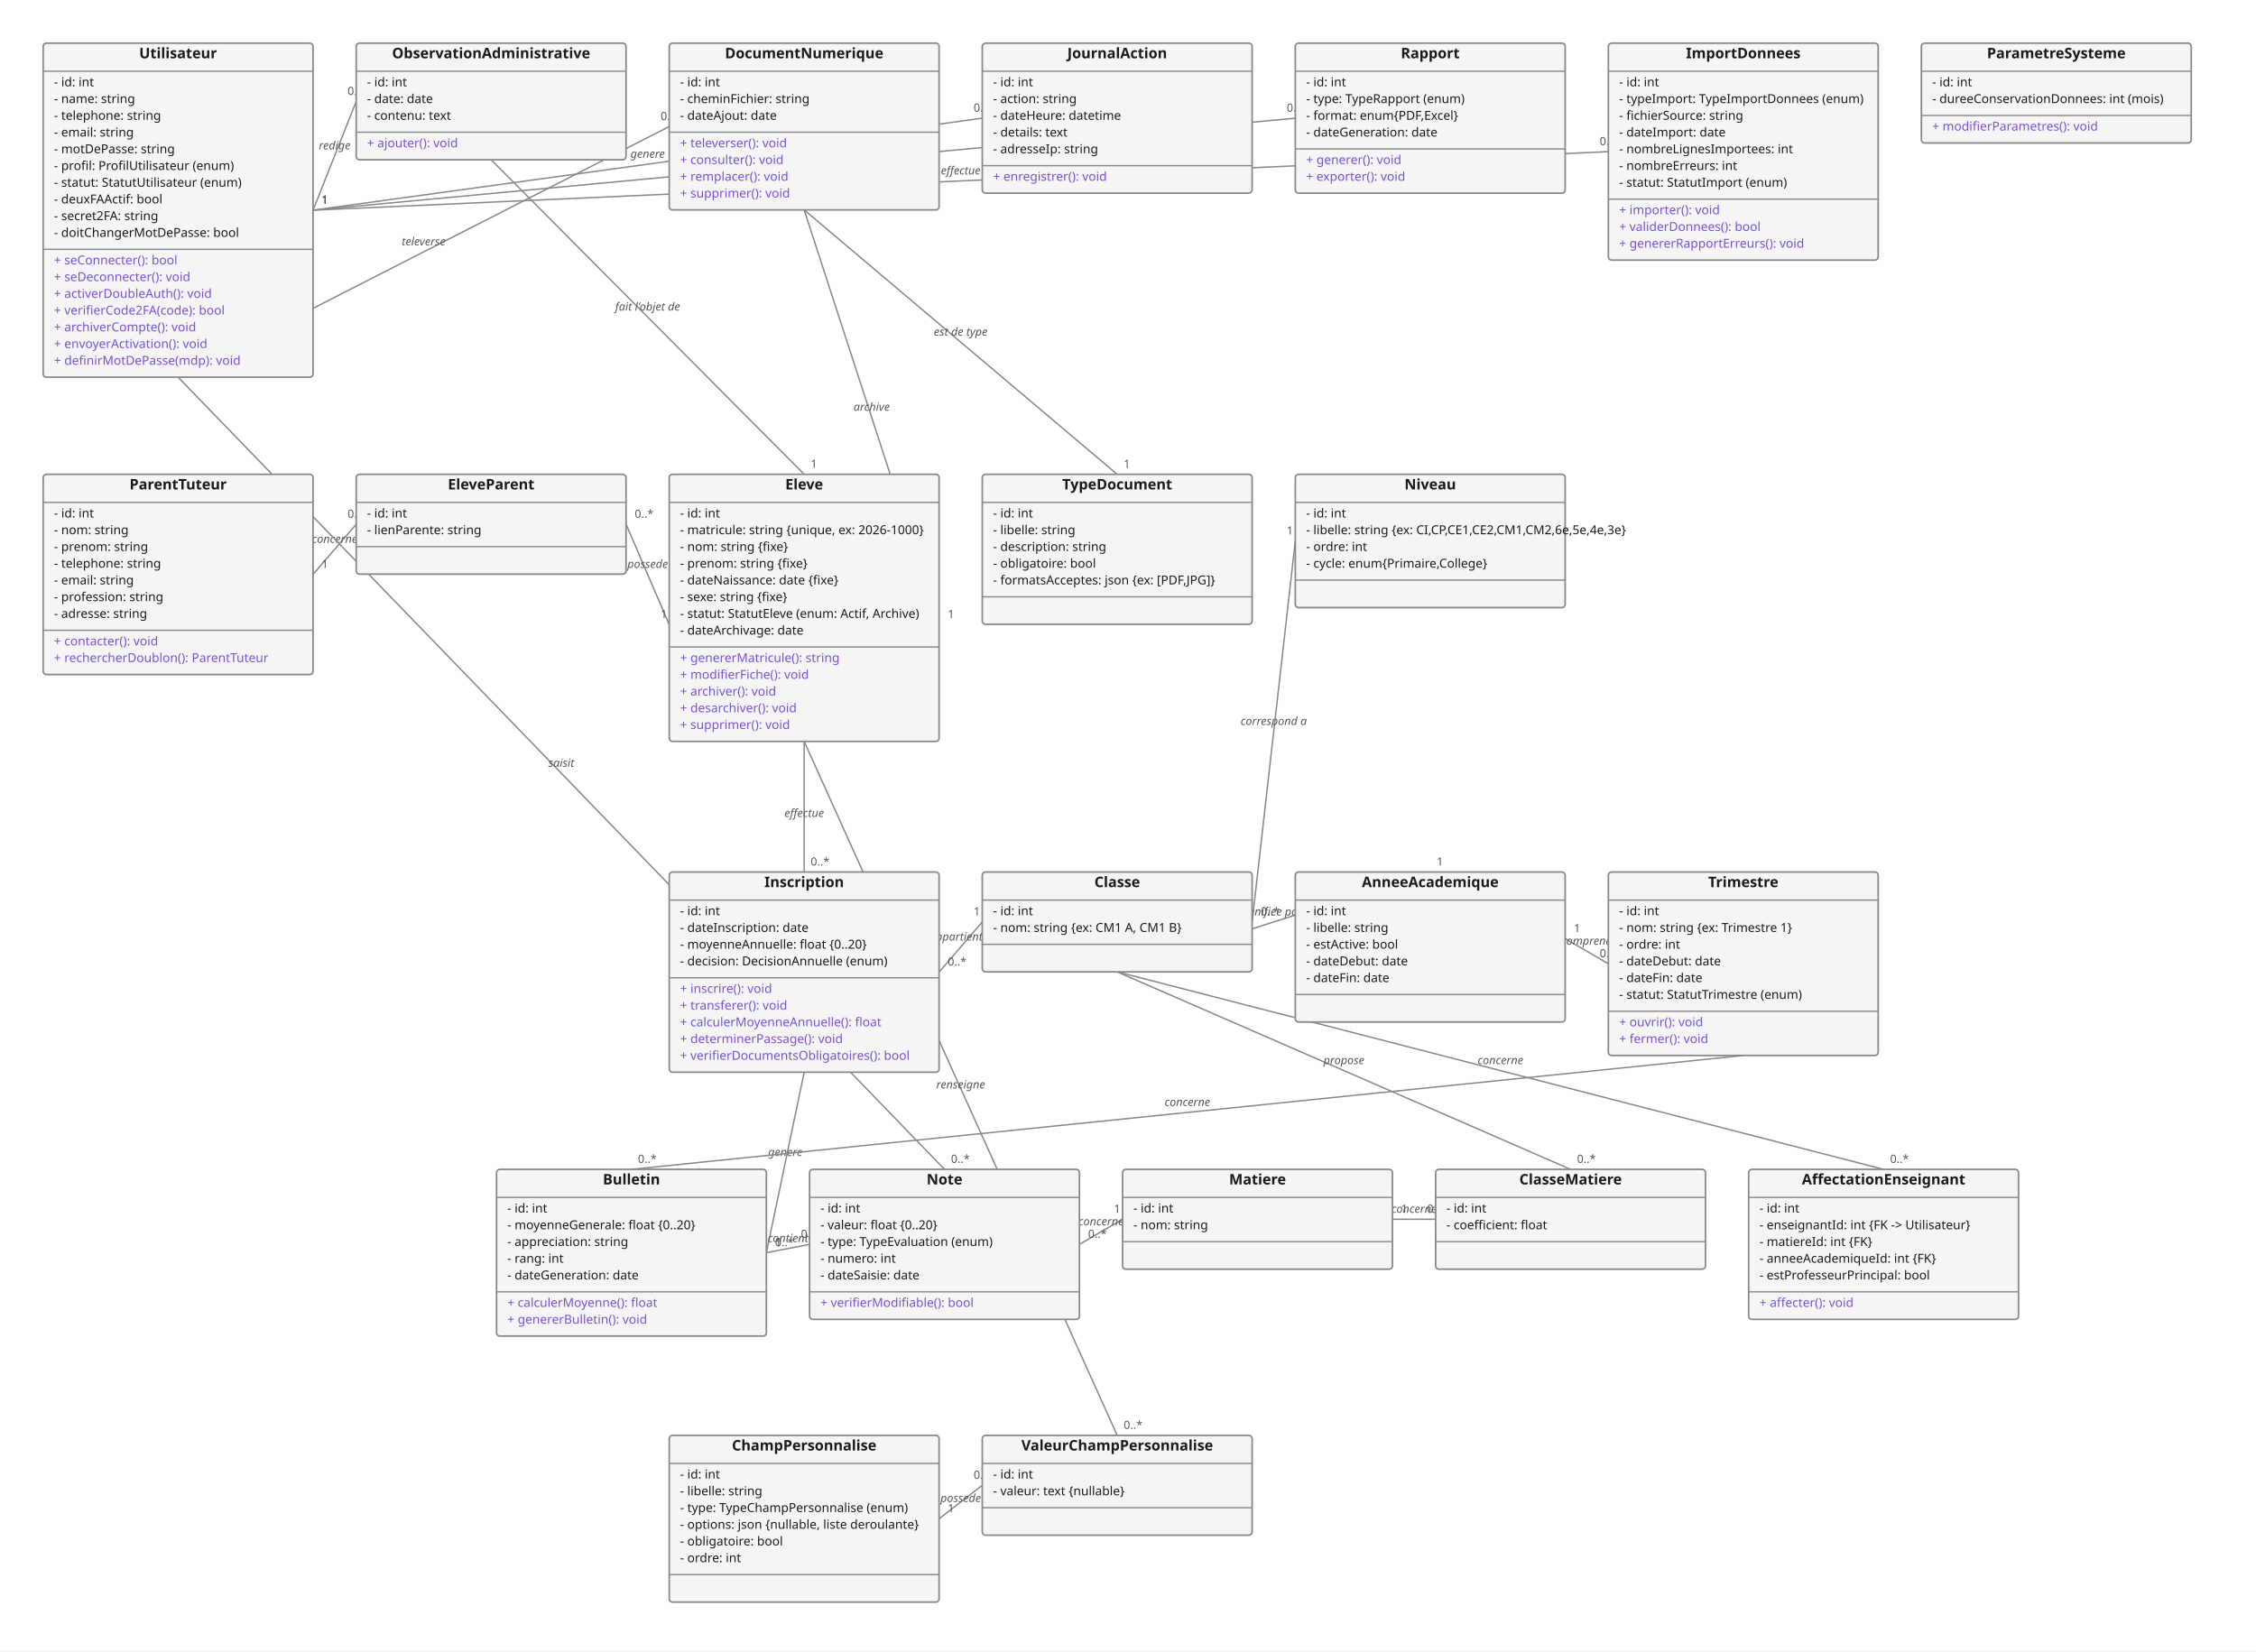
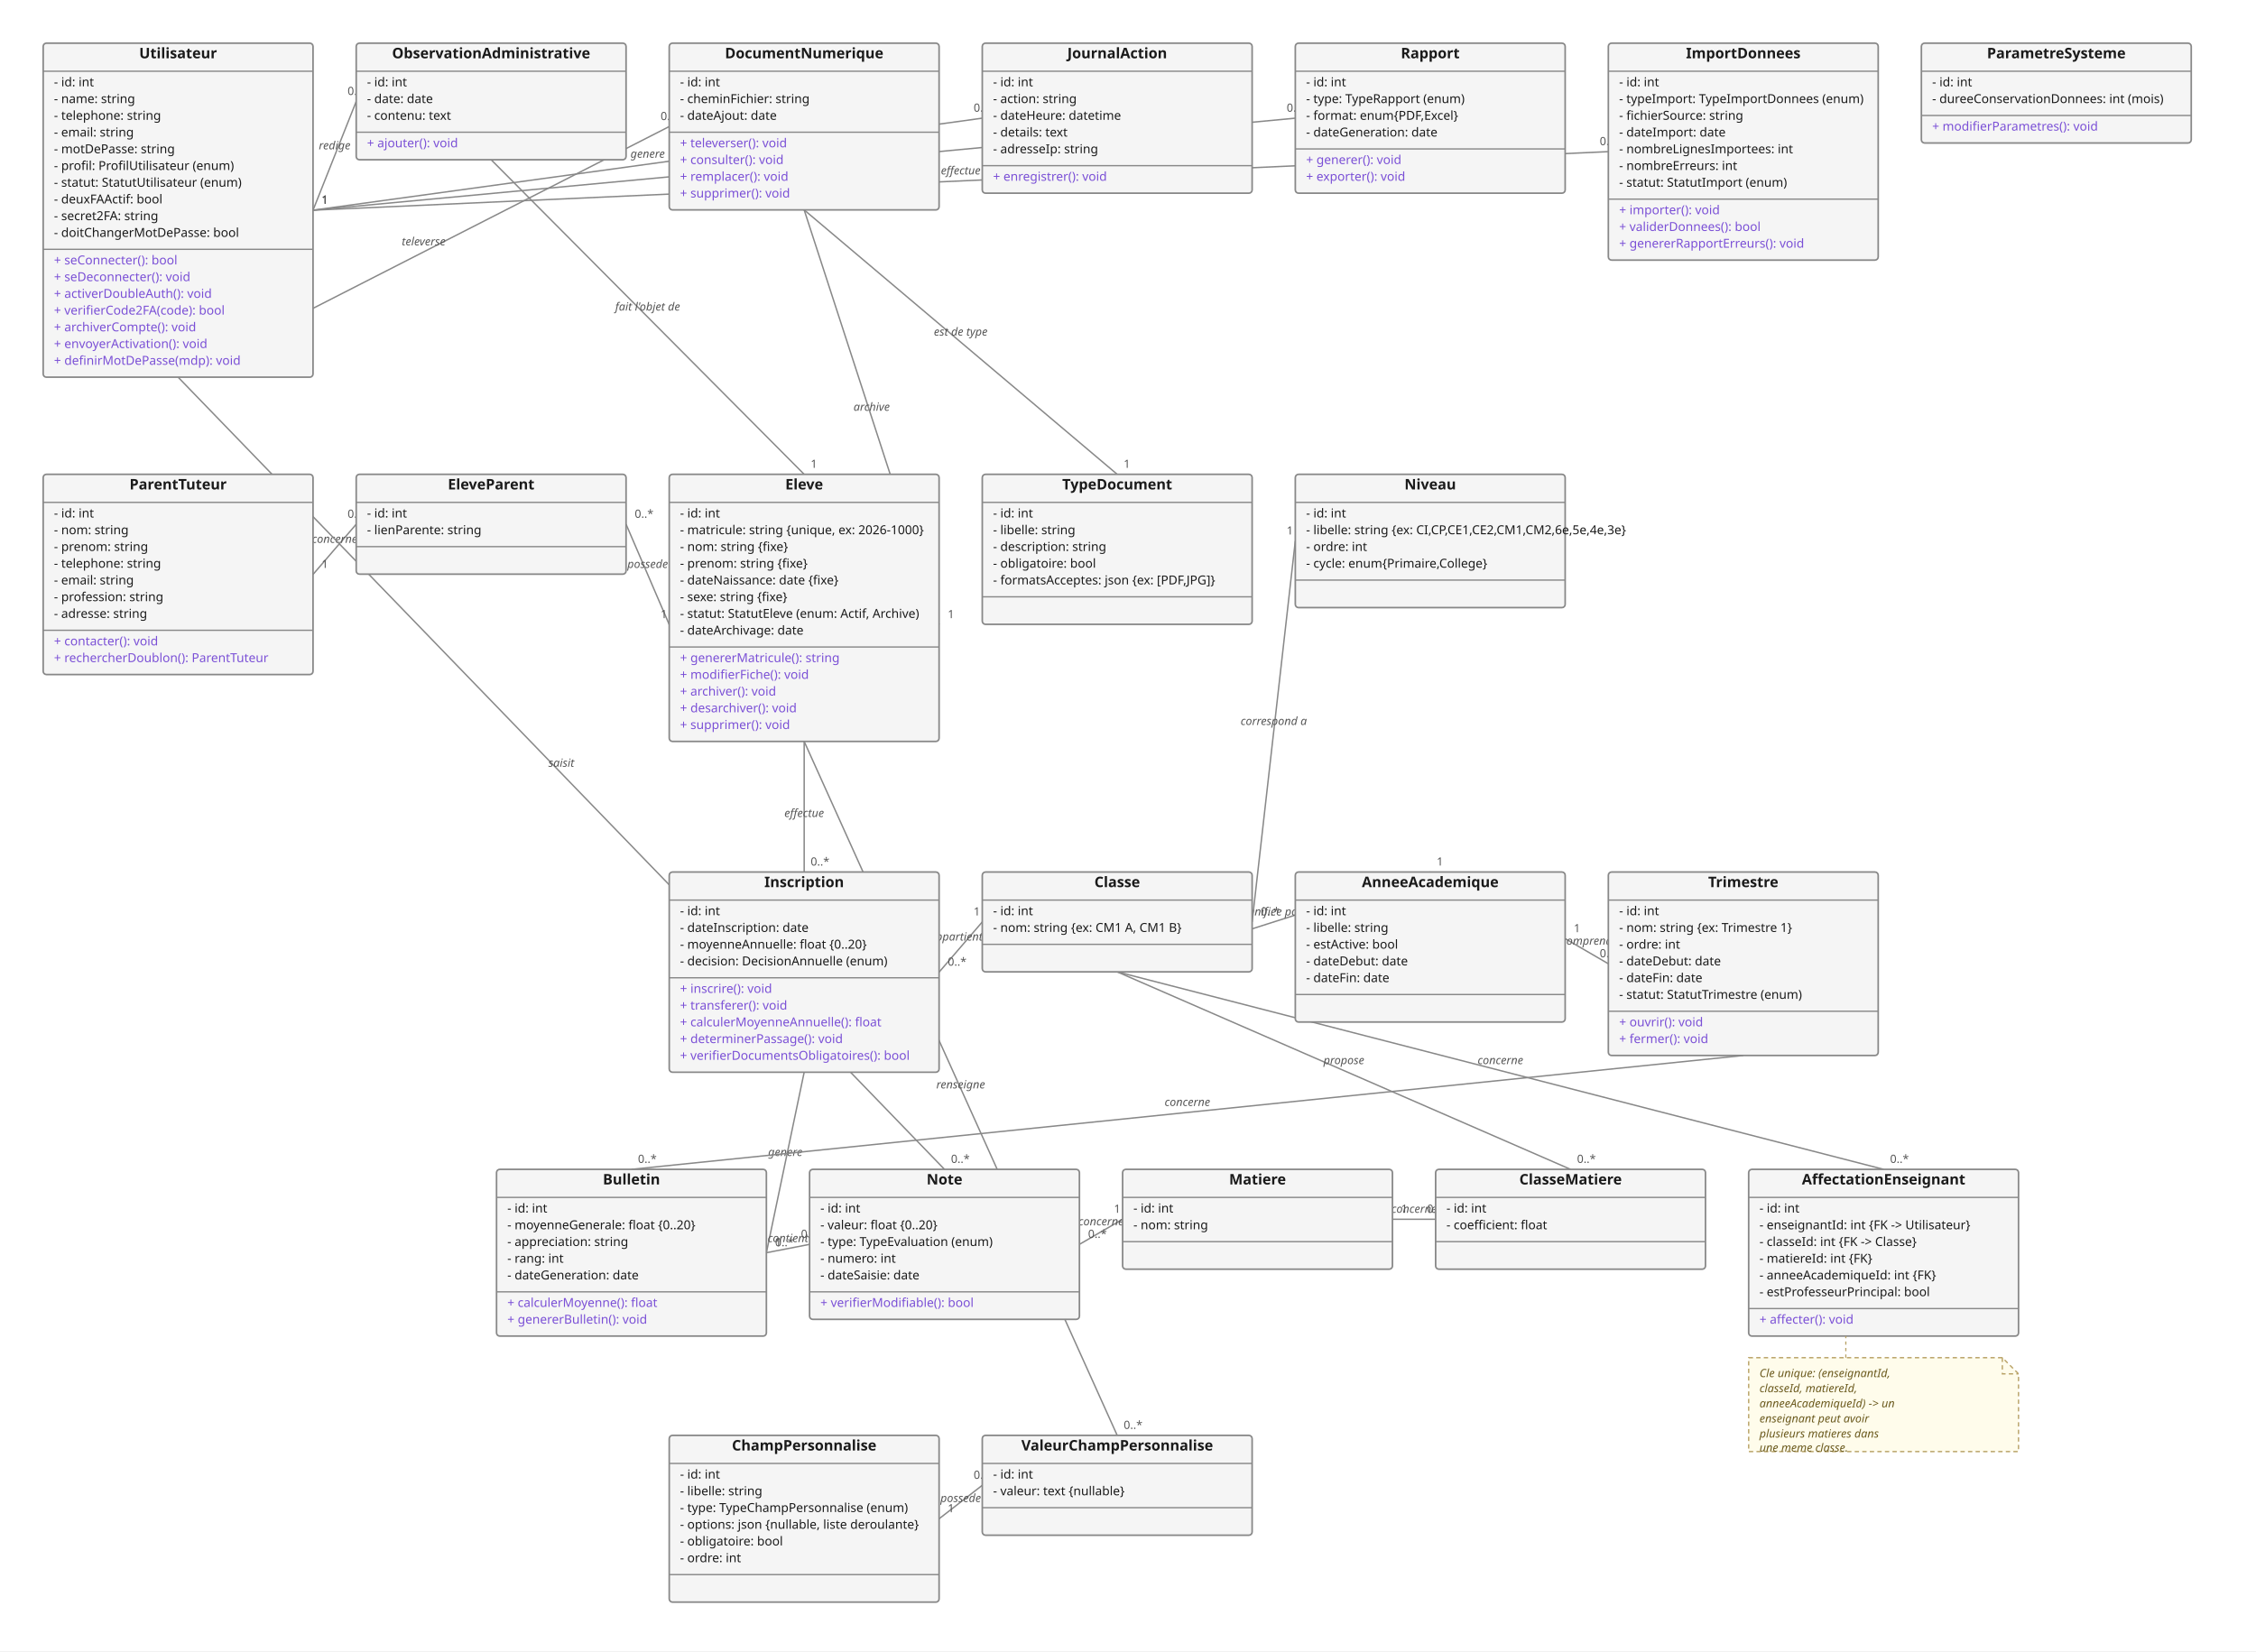
<svg xmlns="http://www.w3.org/2000/svg" viewBox="0 0 2090 1530" role="img">
  <rect x="0" y="0" width="2090" height="1530" fill="#ffffff" />
  <line x1="620" y1="578.75" x2="580" y2="485.75" stroke="#888888" stroke-width="1.3" />
  <text x="612" y="572.75" font-size="10.5" fill="#555555" font-family="sans-serif">1</text>
  <text x="588" y="479.75" font-size="10.5" fill="#555555" font-family="sans-serif">0..*</text>
  <text x="600.0" y="526.25" text-anchor="middle" font-size="10.5" font-style="italic" fill="#555555" font-family="sans-serif">possede</text>
  <line x1="290" y1="532.25" x2="330" y2="485.75" stroke="#888888" stroke-width="1.3" />
  <text x="298" y="526.25" font-size="10.5" fill="#555555" font-family="sans-serif">1</text>
  <text x="322" y="479.75" font-size="10.5" fill="#555555" font-family="sans-serif">0..*</text>
  <text x="310.0" y="503.0" text-anchor="middle" font-size="10.5" font-style="italic" fill="#555555" font-family="sans-serif">concerne</text>
  <line x1="745.0" y1="687.0" x2="745.0" y2="808.0" stroke="#888888" stroke-width="1.3" />
  <text x="751.0" y="681.0" font-size="10.5" fill="#555555" font-family="sans-serif">1</text>
  <text x="751.0" y="802.0" font-size="10.5" fill="#555555" font-family="sans-serif">0..*</text>
  <text x="745.0" y="757.0" text-anchor="middle" font-size="10.5" font-style="italic" fill="#555555" font-family="sans-serif">effectue</text>
  <line x1="870" y1="900.75" x2="910" y2="854.25" stroke="#888888" stroke-width="1.3" />
  <text x="878" y="894.75" font-size="10.5" fill="#555555" font-family="sans-serif">0..*</text>
  <text x="902" y="848.25" font-size="10.5" fill="#555555" font-family="sans-serif">1</text>
  <text x="890.0" y="871.5" text-anchor="middle" font-size="10.5" font-style="italic" fill="#555555" font-family="sans-serif">appartient a</text>
  <line x1="1035.0" y1="900.5" x2="1325.0" y2="808.0" stroke="#888888" stroke-width="1.3" />
  <text x="1041.0" y="894.5" font-size="10.5" fill="#555555" font-family="sans-serif">0..*</text>
  <text x="1331.0" y="802.0" font-size="10.5" fill="#555555" font-family="sans-serif">1</text>
  <text x="1180.0" y="848.25" text-anchor="middle" font-size="10.5" font-style="italic" fill="#555555" font-family="sans-serif">planifiee pour</text>
  <line x1="745.0" y1="993.5" x2="710" y2="1160.75" stroke="#888888" stroke-width="1.3" />
  <text x="751.0" y="987.5" font-size="10.5" fill="#555555" font-family="sans-serif">1</text>
  <text x="718" y="1154.75" font-size="10.5" fill="#555555" font-family="sans-serif">0..*</text>
  <text x="727.5" y="1071.125" text-anchor="middle" font-size="10.5" font-style="italic" fill="#555555" font-family="sans-serif">genere</text>
  <line x1="710" y1="1160.75" x2="750" y2="1153.0" stroke="#888888" stroke-width="1.3" />
  <text x="718" y="1154.75" font-size="10.5" fill="#555555" font-family="sans-serif">1</text>
  <text x="742" y="1147.0" font-size="10.5" fill="#555555" font-family="sans-serif">0..*</text>
  <text x="730.0" y="1150.875" text-anchor="middle" font-size="10.5" font-style="italic" fill="#555555" font-family="sans-serif">contient</text>
  <line x1="1000" y1="1153.0" x2="1040" y2="1129.75" stroke="#888888" stroke-width="1.3" />
  <text x="1008" y="1147.0" font-size="10.5" fill="#555555" font-family="sans-serif">0..*</text>
  <text x="1032" y="1123.75" font-size="10.5" fill="#555555" font-family="sans-serif">1</text>
  <text x="1020.0" y="1135.375" text-anchor="middle" font-size="10.5" font-style="italic" fill="#555555" font-family="sans-serif">concerne</text>
  <line x1="870" y1="578.75" x2="745.0" y2="194.5" stroke="#888888" stroke-width="1.3" />
  <text x="878" y="572.75" font-size="10.5" fill="#555555" font-family="sans-serif">1</text>
  <text x="751.0" y="188.5" font-size="10.5" fill="#555555" font-family="sans-serif">0..*</text>
  <text x="807.5" y="380.625" text-anchor="middle" font-size="10.5" font-style="italic" fill="#555555" font-family="sans-serif">archive</text>
  <line x1="745.0" y1="194.5" x2="1035.0" y2="439.5" stroke="#888888" stroke-width="1.3" />
  <text x="751.0" y="188.5" font-size="10.5" fill="#555555" font-family="sans-serif">0..*</text>
  <text x="1041.0" y="433.5" font-size="10.5" fill="#555555" font-family="sans-serif">1</text>
  <text x="890.0" y="311.0" text-anchor="middle" font-size="10.5" font-style="italic" fill="#555555" font-family="sans-serif">est de type</text>
  <line x1="1160" y1="854.25" x2="1200" y2="501.25" stroke="#888888" stroke-width="1.3" />
  <text x="1168" y="848.25" font-size="10.5" fill="#555555" font-family="sans-serif">0..*</text>
  <text x="1192" y="495.25" font-size="10.5" fill="#555555" font-family="sans-serif">1</text>
  <text x="1180.0" y="671.75" text-anchor="middle" font-size="10.5" font-style="italic" fill="#555555" font-family="sans-serif">correspond a</text>
  <line x1="1035.0" y1="900.5" x2="1745.0" y2="1083.5" stroke="#888888" stroke-width="1.3" />
  <text x="1041.0" y="894.5" font-size="10.5" fill="#555555" font-family="sans-serif">1</text>
  <text x="1751.0" y="1077.5" font-size="10.5" fill="#555555" font-family="sans-serif">0..*</text>
  <text x="1390.0" y="986.0" text-anchor="middle" font-size="10.5" font-style="italic" fill="#555555" font-family="sans-serif">concerne</text>
  <line x1="1450" y1="869.75" x2="1490" y2="893.0" stroke="#888888" stroke-width="1.3" />
  <text x="1458" y="863.75" font-size="10.5" fill="#555555" font-family="sans-serif">1</text>
  <text x="1482" y="887.0" font-size="10.5" fill="#555555" font-family="sans-serif">0..*</text>
  <text x="1470.0" y="875.375" text-anchor="middle" font-size="10.5" font-style="italic" fill="#555555" font-family="sans-serif">comprend</text>
  <line x1="1615.0" y1="978.0" x2="585.0" y2="1083.5" stroke="#888888" stroke-width="1.3" />
  <text x="1621.0" y="972.0" font-size="10.5" fill="#555555" font-family="sans-serif">1</text>
  <text x="591.0" y="1077.5" font-size="10.5" fill="#555555" font-family="sans-serif">0..*</text>
  <text x="1100.0" y="1024.75" text-anchor="middle" font-size="10.5" font-style="italic" fill="#555555" font-family="sans-serif">concerne</text>
  <line x1="1035.0" y1="900.5" x2="1455.0" y2="1083.5" stroke="#888888" stroke-width="1.3" />
  <text x="1041.0" y="894.5" font-size="10.5" fill="#555555" font-family="sans-serif">1</text>
  <text x="1461.0" y="1077.5" font-size="10.5" fill="#555555" font-family="sans-serif">0..*</text>
  <text x="1245.0" y="986.0" text-anchor="middle" font-size="10.5" font-style="italic" fill="#555555" font-family="sans-serif">propose</text>
  <line x1="1290" y1="1129.75" x2="1330" y2="1129.75" stroke="#888888" stroke-width="1.3" />
  <text x="1298" y="1123.75" font-size="10.5" fill="#555555" font-family="sans-serif">1</text>
  <text x="1322" y="1123.75" font-size="10.5" fill="#555555" font-family="sans-serif">0..*</text>
  <text x="1310.0" y="1123.75" text-anchor="middle" font-size="10.5" font-style="italic" fill="#555555" font-family="sans-serif">concerne</text>
  <line x1="745.0" y1="439.5" x2="455.0" y2="148.0" stroke="#888888" stroke-width="1.3" />
  <text x="751.0" y="433.5" font-size="10.5" fill="#555555" font-family="sans-serif">1</text>
  <text x="461.0" y="142.0" font-size="10.5" fill="#555555" font-family="sans-serif">0..*</text>
  <text x="600.0" y="287.75" text-anchor="middle" font-size="10.5" font-style="italic" fill="#555555" font-family="sans-serif">fait l'objet de</text>
  <line x1="290" y1="194.75" x2="330" y2="94.0" stroke="#888888" stroke-width="1.3" />
  <text x="298" y="188.75" font-size="10.5" fill="#555555" font-family="sans-serif">1</text>
  <text x="322" y="88.0" font-size="10.5" fill="#555555" font-family="sans-serif">0..*</text>
  <text x="310.0" y="138.375" text-anchor="middle" font-size="10.5" font-style="italic" fill="#555555" font-family="sans-serif">redige</text>
  <line x1="165.0" y1="349.5" x2="620" y2="117.25" stroke="#888888" stroke-width="1.3" />
  <text x="171.0" y="343.5" font-size="10.5" fill="#555555" font-family="sans-serif">1</text>
  <text x="612" y="111.25" font-size="10.5" fill="#555555" font-family="sans-serif">0..*</text>
  <text x="392.5" y="227.375" text-anchor="middle" font-size="10.5" font-style="italic" fill="#555555" font-family="sans-serif">televerse</text>
  <line x1="290" y1="194.75" x2="910" y2="109.5" stroke="#888888" stroke-width="1.3" />
  <text x="298" y="188.75" font-size="10.5" fill="#555555" font-family="sans-serif">1</text>
  <text x="902" y="103.5" font-size="10.5" fill="#555555" font-family="sans-serif">0..*</text>
  <text x="600.0" y="146.125" text-anchor="middle" font-size="10.5" font-style="italic" fill="#555555" font-family="sans-serif">genere</text>
  <line x1="290" y1="194.75" x2="1200" y2="109.5" stroke="#888888" stroke-width="1.3" />
  <text x="298" y="188.75" font-size="10.5" fill="#555555" font-family="sans-serif">1</text>
  <text x="1192" y="103.5" font-size="10.5" fill="#555555" font-family="sans-serif">0..*</text>
  <text x="745.0" y="146.125" text-anchor="middle" font-size="10.5" font-style="italic" fill="#555555" font-family="sans-serif">produit</text>
  <line x1="290" y1="194.75" x2="1490" y2="140.5" stroke="#888888" stroke-width="1.3" />
  <text x="298" y="188.75" font-size="10.5" fill="#555555" font-family="sans-serif">1</text>
  <text x="1482" y="134.5" font-size="10.5" fill="#555555" font-family="sans-serif">0..*</text>
  <text x="890.0" y="161.625" text-anchor="middle" font-size="10.5" font-style="italic" fill="#555555" font-family="sans-serif">effectue</text>
  <line x1="165.0" y1="349.5" x2="875.0" y2="1083.5" stroke="#888888" stroke-width="1.3" />
  <text x="171.0" y="343.5" font-size="10.5" fill="#555555" font-family="sans-serif">1</text>
  <text x="881.0" y="1077.5" font-size="10.5" fill="#555555" font-family="sans-serif">0..*</text>
  <text x="520.0" y="710.5" text-anchor="middle" font-size="10.5" font-style="italic" fill="#555555" font-family="sans-serif">saisit</text>
  <line x1="745.0" y1="687.0" x2="1035.0" y2="1330.0" stroke="#888888" stroke-width="1.3" />
  <text x="751.0" y="681.0" font-size="10.5" fill="#555555" font-family="sans-serif">1</text>
  <text x="1041.0" y="1324.0" font-size="10.5" fill="#555555" font-family="sans-serif">0..*</text>
  <text x="890.0" y="1008.5" text-anchor="middle" font-size="10.5" font-style="italic" fill="#555555" font-family="sans-serif">renseigne</text>
  <line x1="870" y1="1407.25" x2="910" y2="1376.25" stroke="#888888" stroke-width="1.3" />
  <text x="878" y="1401.25" font-size="10.5" fill="#555555" font-family="sans-serif">1</text>
  <text x="902" y="1370.25" font-size="10.5" fill="#555555" font-family="sans-serif">0..*</text>
  <text x="890.0" y="1391.75" text-anchor="middle" font-size="10.5" font-style="italic" fill="#555555" font-family="sans-serif">possede</text>
  <g>
    <rect x="40" y="40" width="250" height="309.5" fill="#f5f5f5" stroke="#888888" stroke-width="1.5" rx="3" />
    <text x="165.0" y="54" text-anchor="middle" font-size="13.5" font-weight="700" fill="#1a1a1a" font-family="sans-serif">Utilisateur</text>
    <line x1="40" y1="66" x2="290" y2="66" stroke="#888888" stroke-width="1.2" />
    <text x="50" y="80" font-size="11.5" fill="#1a1a1a" font-family="sans-serif">- id: int</text>
    <text x="50" y="95.5" font-size="11.5" fill="#1a1a1a" font-family="sans-serif">- name: string</text>
    <text x="50" y="111.0" font-size="11.5" fill="#1a1a1a" font-family="sans-serif">- telephone: string</text>
    <text x="50" y="126.5" font-size="11.5" fill="#1a1a1a" font-family="sans-serif">- email: string</text>
    <text x="50" y="142.0" font-size="11.5" fill="#1a1a1a" font-family="sans-serif">- motDePasse: string</text>
    <text x="50" y="157.5" font-size="11.5" fill="#1a1a1a" font-family="sans-serif">- profil: ProfilUtilisateur (enum)</text>
    <text x="50" y="173.0" font-size="11.5" fill="#1a1a1a" font-family="sans-serif">- statut: StatutUtilisateur (enum)</text>
    <text x="50" y="188.5" font-size="11.5" fill="#1a1a1a" font-family="sans-serif">- deuxFAActif: bool</text>
    <text x="50" y="204.0" font-size="11.5" fill="#1a1a1a" font-family="sans-serif">- secret2FA: string</text>
    <text x="50" y="219.5" font-size="11.5" fill="#1a1a1a" font-family="sans-serif">- doitChangerMotDePasse: bool</text>
    <line x1="40" y1="231.0" x2="290" y2="231.0" stroke="#888888" stroke-width="1.2" />
    <text x="50" y="245.0" font-size="11.5" fill="#7a4fd6" font-family="sans-serif">+ seConnecter(): bool</text>
    <text x="50" y="260.5" font-size="11.5" fill="#7a4fd6" font-family="sans-serif">+ seDeconnecter(): void</text>
    <text x="50" y="276.0" font-size="11.5" fill="#7a4fd6" font-family="sans-serif">+ activerDoubleAuth(): void</text>
    <text x="50" y="291.5" font-size="11.5" fill="#7a4fd6" font-family="sans-serif">+ verifierCode2FA(code): bool</text>
    <text x="50" y="307.0" font-size="11.5" fill="#7a4fd6" font-family="sans-serif">+ archiverCompte(): void</text>
    <text x="50" y="322.5" font-size="11.5" fill="#7a4fd6" font-family="sans-serif">+ envoyerActivation(): void</text>
    <text x="50" y="338.0" font-size="11.5" fill="#7a4fd6" font-family="sans-serif">+ definirMotDePasse(mdp): void</text>
  </g>
  <g>
    <rect x="330" y="40" width="250" height="108.0" fill="#f5f5f5" stroke="#888888" stroke-width="1.5" rx="3" />
    <text x="455.0" y="54" text-anchor="middle" font-size="13.5" font-weight="700" fill="#1a1a1a" font-family="sans-serif">ObservationAdministrative</text>
    <line x1="330" y1="66" x2="580" y2="66" stroke="#888888" stroke-width="1.2" />
    <text x="340" y="80" font-size="11.5" fill="#1a1a1a" font-family="sans-serif">- id: int</text>
    <text x="340" y="95.5" font-size="11.5" fill="#1a1a1a" font-family="sans-serif">- date: date</text>
    <text x="340" y="111.0" font-size="11.5" fill="#1a1a1a" font-family="sans-serif">- contenu: text</text>
    <line x1="330" y1="122.5" x2="580" y2="122.5" stroke="#888888" stroke-width="1.2" />
    <text x="340" y="136.5" font-size="11.5" fill="#7a4fd6" font-family="sans-serif">+ ajouter(): void</text>
  </g>
  <g>
    <rect x="620" y="40" width="250" height="154.5" fill="#f5f5f5" stroke="#888888" stroke-width="1.5" rx="3" />
    <text x="745.0" y="54" text-anchor="middle" font-size="13.5" font-weight="700" fill="#1a1a1a" font-family="sans-serif">DocumentNumerique</text>
    <line x1="620" y1="66" x2="870" y2="66" stroke="#888888" stroke-width="1.2" />
    <text x="630" y="80" font-size="11.5" fill="#1a1a1a" font-family="sans-serif">- id: int</text>
    <text x="630" y="95.5" font-size="11.5" fill="#1a1a1a" font-family="sans-serif">- cheminFichier: string</text>
    <text x="630" y="111.0" font-size="11.5" fill="#1a1a1a" font-family="sans-serif">- dateAjout: date</text>
    <line x1="620" y1="122.5" x2="870" y2="122.5" stroke="#888888" stroke-width="1.2" />
    <text x="630" y="136.5" font-size="11.5" fill="#7a4fd6" font-family="sans-serif">+ televerser(): void</text>
    <text x="630" y="152.0" font-size="11.5" fill="#7a4fd6" font-family="sans-serif">+ consulter(): void</text>
    <text x="630" y="167.5" font-size="11.5" fill="#7a4fd6" font-family="sans-serif">+ remplacer(): void</text>
    <text x="630" y="183.0" font-size="11.5" fill="#7a4fd6" font-family="sans-serif">+ supprimer(): void</text>
  </g>
  <g>
    <rect x="910" y="40" width="250" height="139.0" fill="#f5f5f5" stroke="#888888" stroke-width="1.5" rx="3" />
    <text x="1035.0" y="54" text-anchor="middle" font-size="13.5" font-weight="700" fill="#1a1a1a" font-family="sans-serif">JournalAction</text>
    <line x1="910" y1="66" x2="1160" y2="66" stroke="#888888" stroke-width="1.2" />
    <text x="920" y="80" font-size="11.5" fill="#1a1a1a" font-family="sans-serif">- id: int</text>
    <text x="920" y="95.5" font-size="11.5" fill="#1a1a1a" font-family="sans-serif">- action: string</text>
    <text x="920" y="111.0" font-size="11.5" fill="#1a1a1a" font-family="sans-serif">- dateHeure: datetime</text>
    <text x="920" y="126.5" font-size="11.5" fill="#1a1a1a" font-family="sans-serif">- details: text</text>
    <text x="920" y="142.0" font-size="11.5" fill="#1a1a1a" font-family="sans-serif">- adresseIp: string</text>
    <line x1="910" y1="153.5" x2="1160" y2="153.5" stroke="#888888" stroke-width="1.2" />
    <text x="920" y="167.5" font-size="11.5" fill="#7a4fd6" font-family="sans-serif">+ enregistrer(): void</text>
  </g>
  <g>
    <rect x="1200" y="40" width="250" height="139.0" fill="#f5f5f5" stroke="#888888" stroke-width="1.5" rx="3" />
    <text x="1325.0" y="54" text-anchor="middle" font-size="13.5" font-weight="700" fill="#1a1a1a" font-family="sans-serif">Rapport</text>
    <line x1="1200" y1="66" x2="1450" y2="66" stroke="#888888" stroke-width="1.2" />
    <text x="1210" y="80" font-size="11.5" fill="#1a1a1a" font-family="sans-serif">- id: int</text>
    <text x="1210" y="95.5" font-size="11.5" fill="#1a1a1a" font-family="sans-serif">- type: TypeRapport (enum)</text>
    <text x="1210" y="111.0" font-size="11.5" fill="#1a1a1a" font-family="sans-serif">- format: enum{PDF,Excel}</text>
    <text x="1210" y="126.5" font-size="11.5" fill="#1a1a1a" font-family="sans-serif">- dateGeneration: date</text>
    <line x1="1200" y1="138.0" x2="1450" y2="138.0" stroke="#888888" stroke-width="1.2" />
    <text x="1210" y="152.0" font-size="11.5" fill="#7a4fd6" font-family="sans-serif">+ generer(): void</text>
    <text x="1210" y="167.5" font-size="11.5" fill="#7a4fd6" font-family="sans-serif">+ exporter(): void</text>
  </g>
  <g>
    <rect x="1490" y="40" width="250" height="201.0" fill="#f5f5f5" stroke="#888888" stroke-width="1.5" rx="3" />
    <text x="1615.0" y="54" text-anchor="middle" font-size="13.5" font-weight="700" fill="#1a1a1a" font-family="sans-serif">ImportDonnees</text>
    <line x1="1490" y1="66" x2="1740" y2="66" stroke="#888888" stroke-width="1.2" />
    <text x="1500" y="80" font-size="11.5" fill="#1a1a1a" font-family="sans-serif">- id: int</text>
    <text x="1500" y="95.5" font-size="11.5" fill="#1a1a1a" font-family="sans-serif">- typeImport: TypeImportDonnees (enum)</text>
    <text x="1500" y="111.0" font-size="11.5" fill="#1a1a1a" font-family="sans-serif">- fichierSource: string</text>
    <text x="1500" y="126.5" font-size="11.5" fill="#1a1a1a" font-family="sans-serif">- dateImport: date</text>
    <text x="1500" y="142.0" font-size="11.5" fill="#1a1a1a" font-family="sans-serif">- nombreLignesImportees: int</text>
    <text x="1500" y="157.5" font-size="11.5" fill="#1a1a1a" font-family="sans-serif">- nombreErreurs: int</text>
    <text x="1500" y="173.0" font-size="11.5" fill="#1a1a1a" font-family="sans-serif">- statut: StatutImport (enum)</text>
    <line x1="1490" y1="184.5" x2="1740" y2="184.5" stroke="#888888" stroke-width="1.2" />
    <text x="1500" y="198.5" font-size="11.5" fill="#7a4fd6" font-family="sans-serif">+ importer(): void</text>
    <text x="1500" y="214.0" font-size="11.5" fill="#7a4fd6" font-family="sans-serif">+ validerDonnees(): bool</text>
    <text x="1500" y="229.5" font-size="11.5" fill="#7a4fd6" font-family="sans-serif">+ genererRapportErreurs(): void</text>
  </g>
  <g>
    <rect x="1780" y="40" width="250" height="92.5" fill="#f5f5f5" stroke="#888888" stroke-width="1.5" rx="3" />
    <text x="1905.0" y="54" text-anchor="middle" font-size="13.5" font-weight="700" fill="#1a1a1a" font-family="sans-serif">ParametreSysteme</text>
    <line x1="1780" y1="66" x2="2030" y2="66" stroke="#888888" stroke-width="1.2" />
    <text x="1790" y="80" font-size="11.5" fill="#1a1a1a" font-family="sans-serif">- id: int</text>
    <text x="1790" y="95.5" font-size="11.5" fill="#1a1a1a" font-family="sans-serif">- dureeConservationDonnees: int (mois)</text>
    <line x1="1780" y1="107.0" x2="2030" y2="107.0" stroke="#888888" stroke-width="1.2" />
    <text x="1790" y="121.0" font-size="11.5" fill="#7a4fd6" font-family="sans-serif">+ modifierParametres(): void</text>
  </g>
  <g>
    <rect x="40" y="439.5" width="250" height="185.5" fill="#f5f5f5" stroke="#888888" stroke-width="1.5" rx="3" />
    <text x="165.0" y="453.5" text-anchor="middle" font-size="13.5" font-weight="700" fill="#1a1a1a" font-family="sans-serif">ParentTuteur</text>
    <line x1="40" y1="465.5" x2="290" y2="465.5" stroke="#888888" stroke-width="1.2" />
    <text x="50" y="479.5" font-size="11.5" fill="#1a1a1a" font-family="sans-serif">- id: int</text>
    <text x="50" y="495.0" font-size="11.5" fill="#1a1a1a" font-family="sans-serif">- nom: string</text>
    <text x="50" y="510.5" font-size="11.5" fill="#1a1a1a" font-family="sans-serif">- prenom: string</text>
    <text x="50" y="526.0" font-size="11.5" fill="#1a1a1a" font-family="sans-serif">- telephone: string</text>
    <text x="50" y="541.5" font-size="11.5" fill="#1a1a1a" font-family="sans-serif">- email: string</text>
    <text x="50" y="557.0" font-size="11.5" fill="#1a1a1a" font-family="sans-serif">- profession: string</text>
    <text x="50" y="572.5" font-size="11.5" fill="#1a1a1a" font-family="sans-serif">- adresse: string</text>
    <line x1="40" y1="584.0" x2="290" y2="584.0" stroke="#888888" stroke-width="1.2" />
    <text x="50" y="598.0" font-size="11.5" fill="#7a4fd6" font-family="sans-serif">+ contacter(): void</text>
    <text x="50" y="613.5" font-size="11.5" fill="#7a4fd6" font-family="sans-serif">+ rechercherDoublon(): ParentTuteur</text>
  </g>
  <g>
    <rect x="330" y="439.5" width="250" height="92.5" fill="#f5f5f5" stroke="#888888" stroke-width="1.5" rx="3" />
    <text x="455.0" y="453.5" text-anchor="middle" font-size="13.5" font-weight="700" fill="#1a1a1a" font-family="sans-serif">EleveParent</text>
    <line x1="330" y1="465.5" x2="580" y2="465.5" stroke="#888888" stroke-width="1.2" />
    <text x="340" y="479.5" font-size="11.5" fill="#1a1a1a" font-family="sans-serif">- id: int</text>
    <text x="340" y="495.0" font-size="11.5" fill="#1a1a1a" font-family="sans-serif">- lienParente: string</text>
    <line x1="330" y1="506.5" x2="580" y2="506.5" stroke="#888888" stroke-width="1.2" />
  </g>
  <g>
    <rect x="620" y="439.5" width="250" height="247.5" fill="#f5f5f5" stroke="#888888" stroke-width="1.5" rx="3" />
    <text x="745.0" y="453.5" text-anchor="middle" font-size="13.5" font-weight="700" fill="#1a1a1a" font-family="sans-serif">Eleve</text>
    <line x1="620" y1="465.5" x2="870" y2="465.5" stroke="#888888" stroke-width="1.2" />
    <text x="630" y="479.5" font-size="11.5" fill="#1a1a1a" font-family="sans-serif">- id: int</text>
    <text x="630" y="495.0" font-size="11.5" fill="#1a1a1a" font-family="sans-serif">- matricule: string {unique, ex: 2026-1000}</text>
    <text x="630" y="510.5" font-size="11.5" fill="#1a1a1a" font-family="sans-serif">- nom: string {fixe}</text>
    <text x="630" y="526.0" font-size="11.5" fill="#1a1a1a" font-family="sans-serif">- prenom: string {fixe}</text>
    <text x="630" y="541.5" font-size="11.5" fill="#1a1a1a" font-family="sans-serif">- dateNaissance: date {fixe}</text>
    <text x="630" y="557.0" font-size="11.5" fill="#1a1a1a" font-family="sans-serif">- sexe: string {fixe}</text>
    <text x="630" y="572.5" font-size="11.5" fill="#1a1a1a" font-family="sans-serif">- statut: StatutEleve (enum: Actif, Archive)</text>
    <text x="630" y="588.0" font-size="11.5" fill="#1a1a1a" font-family="sans-serif">- dateArchivage: date</text>
    <line x1="620" y1="599.5" x2="870" y2="599.5" stroke="#888888" stroke-width="1.2" />
    <text x="630" y="613.5" font-size="11.5" fill="#7a4fd6" font-family="sans-serif">+ genererMatricule(): string</text>
    <text x="630" y="629.0" font-size="11.5" fill="#7a4fd6" font-family="sans-serif">+ modifierFiche(): void</text>
    <text x="630" y="644.5" font-size="11.5" fill="#7a4fd6" font-family="sans-serif">+ archiver(): void</text>
    <text x="630" y="660.0" font-size="11.5" fill="#7a4fd6" font-family="sans-serif">+ desarchiver(): void</text>
    <text x="630" y="675.5" font-size="11.5" fill="#7a4fd6" font-family="sans-serif">+ supprimer(): void</text>
  </g>
  <g>
    <rect x="910" y="439.5" width="250" height="139.0" fill="#f5f5f5" stroke="#888888" stroke-width="1.5" rx="3" />
    <text x="1035.0" y="453.5" text-anchor="middle" font-size="13.5" font-weight="700" fill="#1a1a1a" font-family="sans-serif">TypeDocument</text>
    <line x1="910" y1="465.5" x2="1160" y2="465.5" stroke="#888888" stroke-width="1.2" />
    <text x="920" y="479.5" font-size="11.5" fill="#1a1a1a" font-family="sans-serif">- id: int</text>
    <text x="920" y="495.0" font-size="11.5" fill="#1a1a1a" font-family="sans-serif">- libelle: string</text>
    <text x="920" y="510.5" font-size="11.5" fill="#1a1a1a" font-family="sans-serif">- description: string</text>
    <text x="920" y="526.0" font-size="11.5" fill="#1a1a1a" font-family="sans-serif">- obligatoire: bool</text>
    <text x="920" y="541.5" font-size="11.5" fill="#1a1a1a" font-family="sans-serif">- formatsAcceptes: json {ex: [PDF,JPG]}</text>
    <line x1="910" y1="553.0" x2="1160" y2="553.0" stroke="#888888" stroke-width="1.2" />
  </g>
  <g>
    <rect x="1200" y="439.5" width="250" height="123.5" fill="#f5f5f5" stroke="#888888" stroke-width="1.5" rx="3" />
    <text x="1325.0" y="453.5" text-anchor="middle" font-size="13.5" font-weight="700" fill="#1a1a1a" font-family="sans-serif">Niveau</text>
    <line x1="1200" y1="465.5" x2="1450" y2="465.5" stroke="#888888" stroke-width="1.2" />
    <text x="1210" y="479.5" font-size="11.5" fill="#1a1a1a" font-family="sans-serif">- id: int</text>
    <text x="1210" y="495.0" font-size="11.5" fill="#1a1a1a" font-family="sans-serif">- libelle: string {ex: CI,CP,CE1,CE2,CM1,CM2,6e,5e,4e,3e}</text>
    <text x="1210" y="510.5" font-size="11.5" fill="#1a1a1a" font-family="sans-serif">- ordre: int</text>
    <text x="1210" y="526.0" font-size="11.5" fill="#1a1a1a" font-family="sans-serif">- cycle: enum{Primaire,College}</text>
    <line x1="1200" y1="537.5" x2="1450" y2="537.5" stroke="#888888" stroke-width="1.2" />
  </g>
  <g>
    <rect x="620" y="808.0" width="250" height="185.5" fill="#f5f5f5" stroke="#888888" stroke-width="1.5" rx="3" />
    <text x="745.0" y="822.0" text-anchor="middle" font-size="13.5" font-weight="700" fill="#1a1a1a" font-family="sans-serif">Inscription</text>
    <line x1="620" y1="834.0" x2="870" y2="834.0" stroke="#888888" stroke-width="1.2" />
    <text x="630" y="848.0" font-size="11.5" fill="#1a1a1a" font-family="sans-serif">- id: int</text>
    <text x="630" y="863.5" font-size="11.5" fill="#1a1a1a" font-family="sans-serif">- dateInscription: date</text>
    <text x="630" y="879.0" font-size="11.5" fill="#1a1a1a" font-family="sans-serif">- moyenneAnnuelle: float {0..20}</text>
    <text x="630" y="894.5" font-size="11.5" fill="#1a1a1a" font-family="sans-serif">- decision: DecisionAnnuelle (enum)</text>
    <line x1="620" y1="906.0" x2="870" y2="906.0" stroke="#888888" stroke-width="1.2" />
    <text x="630" y="920.0" font-size="11.5" fill="#7a4fd6" font-family="sans-serif">+ inscrire(): void</text>
    <text x="630" y="935.5" font-size="11.5" fill="#7a4fd6" font-family="sans-serif">+ transferer(): void</text>
    <text x="630" y="951.0" font-size="11.5" fill="#7a4fd6" font-family="sans-serif">+ calculerMoyenneAnnuelle(): float</text>
    <text x="630" y="966.5" font-size="11.5" fill="#7a4fd6" font-family="sans-serif">+ determinerPassage(): void</text>
    <text x="630" y="982.0" font-size="11.5" fill="#7a4fd6" font-family="sans-serif">+ verifierDocumentsObligatoires(): bool</text>
  </g>
  <g>
    <rect x="910" y="808.0" width="250" height="92.5" fill="#f5f5f5" stroke="#888888" stroke-width="1.5" rx="3" />
    <text x="1035.0" y="822.0" text-anchor="middle" font-size="13.5" font-weight="700" fill="#1a1a1a" font-family="sans-serif">Classe</text>
    <line x1="910" y1="834.0" x2="1160" y2="834.0" stroke="#888888" stroke-width="1.2" />
    <text x="920" y="848.0" font-size="11.5" fill="#1a1a1a" font-family="sans-serif">- id: int</text>
    <text x="920" y="863.5" font-size="11.5" fill="#1a1a1a" font-family="sans-serif">- nom: string {ex: CM1 A, CM1 B}</text>
    <line x1="910" y1="875.0" x2="1160" y2="875.0" stroke="#888888" stroke-width="1.2" />
  </g>
  <g>
    <rect x="1200" y="808.0" width="250" height="139.0" fill="#f5f5f5" stroke="#888888" stroke-width="1.5" rx="3" />
    <text x="1325.0" y="822.0" text-anchor="middle" font-size="13.5" font-weight="700" fill="#1a1a1a" font-family="sans-serif">AnneeAcademique</text>
    <line x1="1200" y1="834.0" x2="1450" y2="834.0" stroke="#888888" stroke-width="1.2" />
    <text x="1210" y="848.0" font-size="11.5" fill="#1a1a1a" font-family="sans-serif">- id: int</text>
    <text x="1210" y="863.5" font-size="11.5" fill="#1a1a1a" font-family="sans-serif">- libelle: string</text>
    <text x="1210" y="879.0" font-size="11.5" fill="#1a1a1a" font-family="sans-serif">- estActive: bool</text>
    <text x="1210" y="894.5" font-size="11.5" fill="#1a1a1a" font-family="sans-serif">- dateDebut: date</text>
    <text x="1210" y="910.0" font-size="11.5" fill="#1a1a1a" font-family="sans-serif">- dateFin: date</text>
    <line x1="1200" y1="921.5" x2="1450" y2="921.5" stroke="#888888" stroke-width="1.2" />
  </g>
  <g>
    <rect x="1490" y="808.0" width="250" height="170.0" fill="#f5f5f5" stroke="#888888" stroke-width="1.5" rx="3" />
    <text x="1615.0" y="822.0" text-anchor="middle" font-size="13.5" font-weight="700" fill="#1a1a1a" font-family="sans-serif">Trimestre</text>
    <line x1="1490" y1="834.0" x2="1740" y2="834.0" stroke="#888888" stroke-width="1.2" />
    <text x="1500" y="848.0" font-size="11.5" fill="#1a1a1a" font-family="sans-serif">- id: int</text>
    <text x="1500" y="863.5" font-size="11.5" fill="#1a1a1a" font-family="sans-serif">- nom: string {ex: Trimestre 1}</text>
    <text x="1500" y="879.0" font-size="11.5" fill="#1a1a1a" font-family="sans-serif">- ordre: int</text>
    <text x="1500" y="894.5" font-size="11.5" fill="#1a1a1a" font-family="sans-serif">- dateDebut: date</text>
    <text x="1500" y="910.0" font-size="11.5" fill="#1a1a1a" font-family="sans-serif">- dateFin: date</text>
    <text x="1500" y="925.5" font-size="11.5" fill="#1a1a1a" font-family="sans-serif">- statut: StatutTrimestre (enum)</text>
    <line x1="1490" y1="937.0" x2="1740" y2="937.0" stroke="#888888" stroke-width="1.2" />
    <text x="1500" y="951.0" font-size="11.5" fill="#7a4fd6" font-family="sans-serif">+ ouvrir(): void</text>
    <text x="1500" y="966.5" font-size="11.5" fill="#7a4fd6" font-family="sans-serif">+ fermer(): void</text>
  </g>
  <g>
    <rect x="460" y="1083.5" width="250" height="154.5" fill="#f5f5f5" stroke="#888888" stroke-width="1.5" rx="3" />
    <text x="585.0" y="1097.5" text-anchor="middle" font-size="13.5" font-weight="700" fill="#1a1a1a" font-family="sans-serif">Bulletin</text>
    <line x1="460" y1="1109.5" x2="710" y2="1109.5" stroke="#888888" stroke-width="1.2" />
    <text x="470" y="1123.5" font-size="11.5" fill="#1a1a1a" font-family="sans-serif">- id: int</text>
    <text x="470" y="1139.0" font-size="11.5" fill="#1a1a1a" font-family="sans-serif">- moyenneGenerale: float {0..20}</text>
    <text x="470" y="1154.5" font-size="11.5" fill="#1a1a1a" font-family="sans-serif">- appreciation: string</text>
    <text x="470" y="1170.0" font-size="11.5" fill="#1a1a1a" font-family="sans-serif">- rang: int</text>
    <text x="470" y="1185.5" font-size="11.5" fill="#1a1a1a" font-family="sans-serif">- dateGeneration: date</text>
    <line x1="460" y1="1197.0" x2="710" y2="1197.0" stroke="#888888" stroke-width="1.2" />
    <text x="470" y="1211.0" font-size="11.5" fill="#7a4fd6" font-family="sans-serif">+ calculerMoyenne(): float</text>
    <text x="470" y="1226.5" font-size="11.5" fill="#7a4fd6" font-family="sans-serif">+ genererBulletin(): void</text>
  </g>
  <g>
    <rect x="750" y="1083.5" width="250" height="139.0" fill="#f5f5f5" stroke="#888888" stroke-width="1.5" rx="3" />
    <text x="875.0" y="1097.5" text-anchor="middle" font-size="13.5" font-weight="700" fill="#1a1a1a" font-family="sans-serif">Note</text>
    <line x1="750" y1="1109.5" x2="1000" y2="1109.5" stroke="#888888" stroke-width="1.2" />
    <text x="760" y="1123.5" font-size="11.5" fill="#1a1a1a" font-family="sans-serif">- id: int</text>
    <text x="760" y="1139.0" font-size="11.5" fill="#1a1a1a" font-family="sans-serif">- valeur: float {0..20}</text>
    <text x="760" y="1154.5" font-size="11.5" fill="#1a1a1a" font-family="sans-serif">- type: TypeEvaluation (enum)</text>
    <text x="760" y="1170.0" font-size="11.5" fill="#1a1a1a" font-family="sans-serif">- numero: int</text>
    <text x="760" y="1185.5" font-size="11.5" fill="#1a1a1a" font-family="sans-serif">- dateSaisie: date</text>
    <line x1="750" y1="1197.0" x2="1000" y2="1197.0" stroke="#888888" stroke-width="1.2" />
    <text x="760" y="1211.0" font-size="11.5" fill="#7a4fd6" font-family="sans-serif">+ verifierModifiable(): bool</text>
  </g>
  <g>
    <rect x="1040" y="1083.5" width="250" height="92.5" fill="#f5f5f5" stroke="#888888" stroke-width="1.5" rx="3" />
    <text x="1165.0" y="1097.5" text-anchor="middle" font-size="13.5" font-weight="700" fill="#1a1a1a" font-family="sans-serif">Matiere</text>
    <line x1="1040" y1="1109.5" x2="1290" y2="1109.5" stroke="#888888" stroke-width="1.2" />
    <text x="1050" y="1123.5" font-size="11.5" fill="#1a1a1a" font-family="sans-serif">- id: int</text>
    <text x="1050" y="1139.0" font-size="11.5" fill="#1a1a1a" font-family="sans-serif">- nom: string</text>
    <line x1="1040" y1="1150.5" x2="1290" y2="1150.5" stroke="#888888" stroke-width="1.2" />
  </g>
  <g>
    <rect x="1330" y="1083.5" width="250" height="92.5" fill="#f5f5f5" stroke="#888888" stroke-width="1.5" rx="3" />
    <text x="1455.0" y="1097.5" text-anchor="middle" font-size="13.5" font-weight="700" fill="#1a1a1a" font-family="sans-serif">ClasseMatiere</text>
    <line x1="1330" y1="1109.5" x2="1580" y2="1109.5" stroke="#888888" stroke-width="1.2" />
    <text x="1340" y="1123.5" font-size="11.5" fill="#1a1a1a" font-family="sans-serif">- id: int</text>
    <text x="1340" y="1139.0" font-size="11.5" fill="#1a1a1a" font-family="sans-serif">- coefficient: float</text>
    <line x1="1330" y1="1150.5" x2="1580" y2="1150.5" stroke="#888888" stroke-width="1.2" />
  </g>
  <g>
-     <rect x="1620" y="1083.5" width="250" height="139.0" fill="#f5f5f5" stroke="#888888" stroke-width="1.5" rx="3" />
+     <rect x="1620" y="1083.5" width="250" height="154.5" fill="#f5f5f5" stroke="#888888" stroke-width="1.5" rx="3" />
    <text x="1745.0" y="1097.5" text-anchor="middle" font-size="13.5" font-weight="700" fill="#1a1a1a" font-family="sans-serif">AffectationEnseignant</text>
    <line x1="1620" y1="1109.5" x2="1870" y2="1109.5" stroke="#888888" stroke-width="1.2" />
    <text x="1630" y="1123.5" font-size="11.5" fill="#1a1a1a" font-family="sans-serif">- id: int</text>
    <text x="1630" y="1139.0" font-size="11.5" fill="#1a1a1a" font-family="sans-serif">- enseignantId: int {FK -&gt; Utilisateur}</text>
-     <text x="1630" y="1154.5" font-size="11.5" fill="#1a1a1a" font-family="sans-serif">- matiereId: int {FK}</text>
-     <text x="1630" y="1170.0" font-size="11.5" fill="#1a1a1a" font-family="sans-serif">- anneeAcademiqueId: int {FK}</text>
-     <text x="1630" y="1185.5" font-size="11.5" fill="#1a1a1a" font-family="sans-serif">- estProfesseurPrincipal: bool</text>
-     <line x1="1620" y1="1197.0" x2="1870" y2="1197.0" stroke="#888888" stroke-width="1.2" />
-     <text x="1630" y="1211.0" font-size="11.5" fill="#7a4fd6" font-family="sans-serif">+ affecter(): void</text>
+     <text x="1630" y="1154.5" font-size="11.5" fill="#1a1a1a" font-family="sans-serif">- classeId: int {FK -&gt; Classe}</text>
+     <text x="1630" y="1170.0" font-size="11.5" fill="#1a1a1a" font-family="sans-serif">- matiereId: int {FK}</text>
+     <text x="1630" y="1185.5" font-size="11.5" fill="#1a1a1a" font-family="sans-serif">- anneeAcademiqueId: int {FK}</text>
+     <text x="1630" y="1201.0" font-size="11.5" fill="#1a1a1a" font-family="sans-serif">- estProfesseurPrincipal: bool</text>
+     <line x1="1620" y1="1212.5" x2="1870" y2="1212.5" stroke="#888888" stroke-width="1.2" />
+     <text x="1630" y="1226.5" font-size="11.5" fill="#7a4fd6" font-family="sans-serif">+ affecter(): void</text>
+   </g>
+   <g>
+     <path d="M 1620 1258 L 1855 1258 L 1870 1273 L 1870 1345 L 1620 1345 Z" fill="#fffceb" stroke="#b8a165" stroke-width="1.2" stroke-dasharray="4,3" />
+     <path d="M 1855 1258 L 1855 1273 L 1870 1273" fill="none" stroke="#b8a165" stroke-width="1.2" stroke-dasharray="4,3" />
+     <line x1="1710" y1="1258" x2="1710" y2="1238" stroke="#b8a165" stroke-width="1.1" stroke-dasharray="3,3" />
+     <text x="1630" y="1276" font-size="10.5" font-style="italic" fill="#6b5a1e" font-family="sans-serif">Cle unique: (enseignantId,</text>
+     <text x="1630" y="1290" font-size="10.5" font-style="italic" fill="#6b5a1e" font-family="sans-serif">classeId, matiereId,</text>
+     <text x="1630" y="1304" font-size="10.5" font-style="italic" fill="#6b5a1e" font-family="sans-serif">anneeAcademiqueId) -&gt; un</text>
+     <text x="1630" y="1318" font-size="10.5" font-style="italic" fill="#6b5a1e" font-family="sans-serif">enseignant peut avoir</text>
+     <text x="1630" y="1332" font-size="10.5" font-style="italic" fill="#6b5a1e" font-family="sans-serif">plusieurs matieres dans</text>
+     <text x="1630" y="1345" font-size="10.5" font-style="italic" fill="#6b5a1e" font-family="sans-serif">une meme classe.</text>
  </g>
  <g>
    <rect x="620" y="1330" width="250" height="154.5" fill="#f5f5f5" stroke="#888888" stroke-width="1.5" rx="3" />
    <text x="745.0" y="1344.0" text-anchor="middle" font-size="13.5" font-weight="700" fill="#1a1a1a" font-family="sans-serif">ChampPersonnalise</text>
    <line x1="620" y1="1356.0" x2="870" y2="1356.0" stroke="#888888" stroke-width="1.2" />
    <text x="630" y="1370.0" font-size="11.5" fill="#1a1a1a" font-family="sans-serif">- id: int</text>
    <text x="630" y="1385.5" font-size="11.5" fill="#1a1a1a" font-family="sans-serif">- libelle: string</text>
    <text x="630" y="1401.0" font-size="11.5" fill="#1a1a1a" font-family="sans-serif">- type: TypeChampPersonnalise (enum)</text>
    <text x="630" y="1416.5" font-size="11.5" fill="#1a1a1a" font-family="sans-serif">- options: json {nullable, liste deroulante}</text>
    <text x="630" y="1432.0" font-size="11.5" fill="#1a1a1a" font-family="sans-serif">- obligatoire: bool</text>
    <text x="630" y="1447.5" font-size="11.5" fill="#1a1a1a" font-family="sans-serif">- ordre: int</text>
    <line x1="620" y1="1459.0" x2="870" y2="1459.0" stroke="#888888" stroke-width="1.2" />
  </g>
  <g>
    <rect x="910" y="1330" width="250" height="92.5" fill="#f5f5f5" stroke="#888888" stroke-width="1.5" rx="3" />
    <text x="1035.0" y="1344.0" text-anchor="middle" font-size="13.5" font-weight="700" fill="#1a1a1a" font-family="sans-serif">ValeurChampPersonnalise</text>
    <line x1="910" y1="1356.0" x2="1160" y2="1356.0" stroke="#888888" stroke-width="1.2" />
    <text x="920" y="1370.0" font-size="11.5" fill="#1a1a1a" font-family="sans-serif">- id: int</text>
    <text x="920" y="1385.5" font-size="11.5" fill="#1a1a1a" font-family="sans-serif">- valeur: text {nullable}</text>
    <line x1="910" y1="1397.0" x2="1160" y2="1397.0" stroke="#888888" stroke-width="1.2" />
  </g>
</svg>
